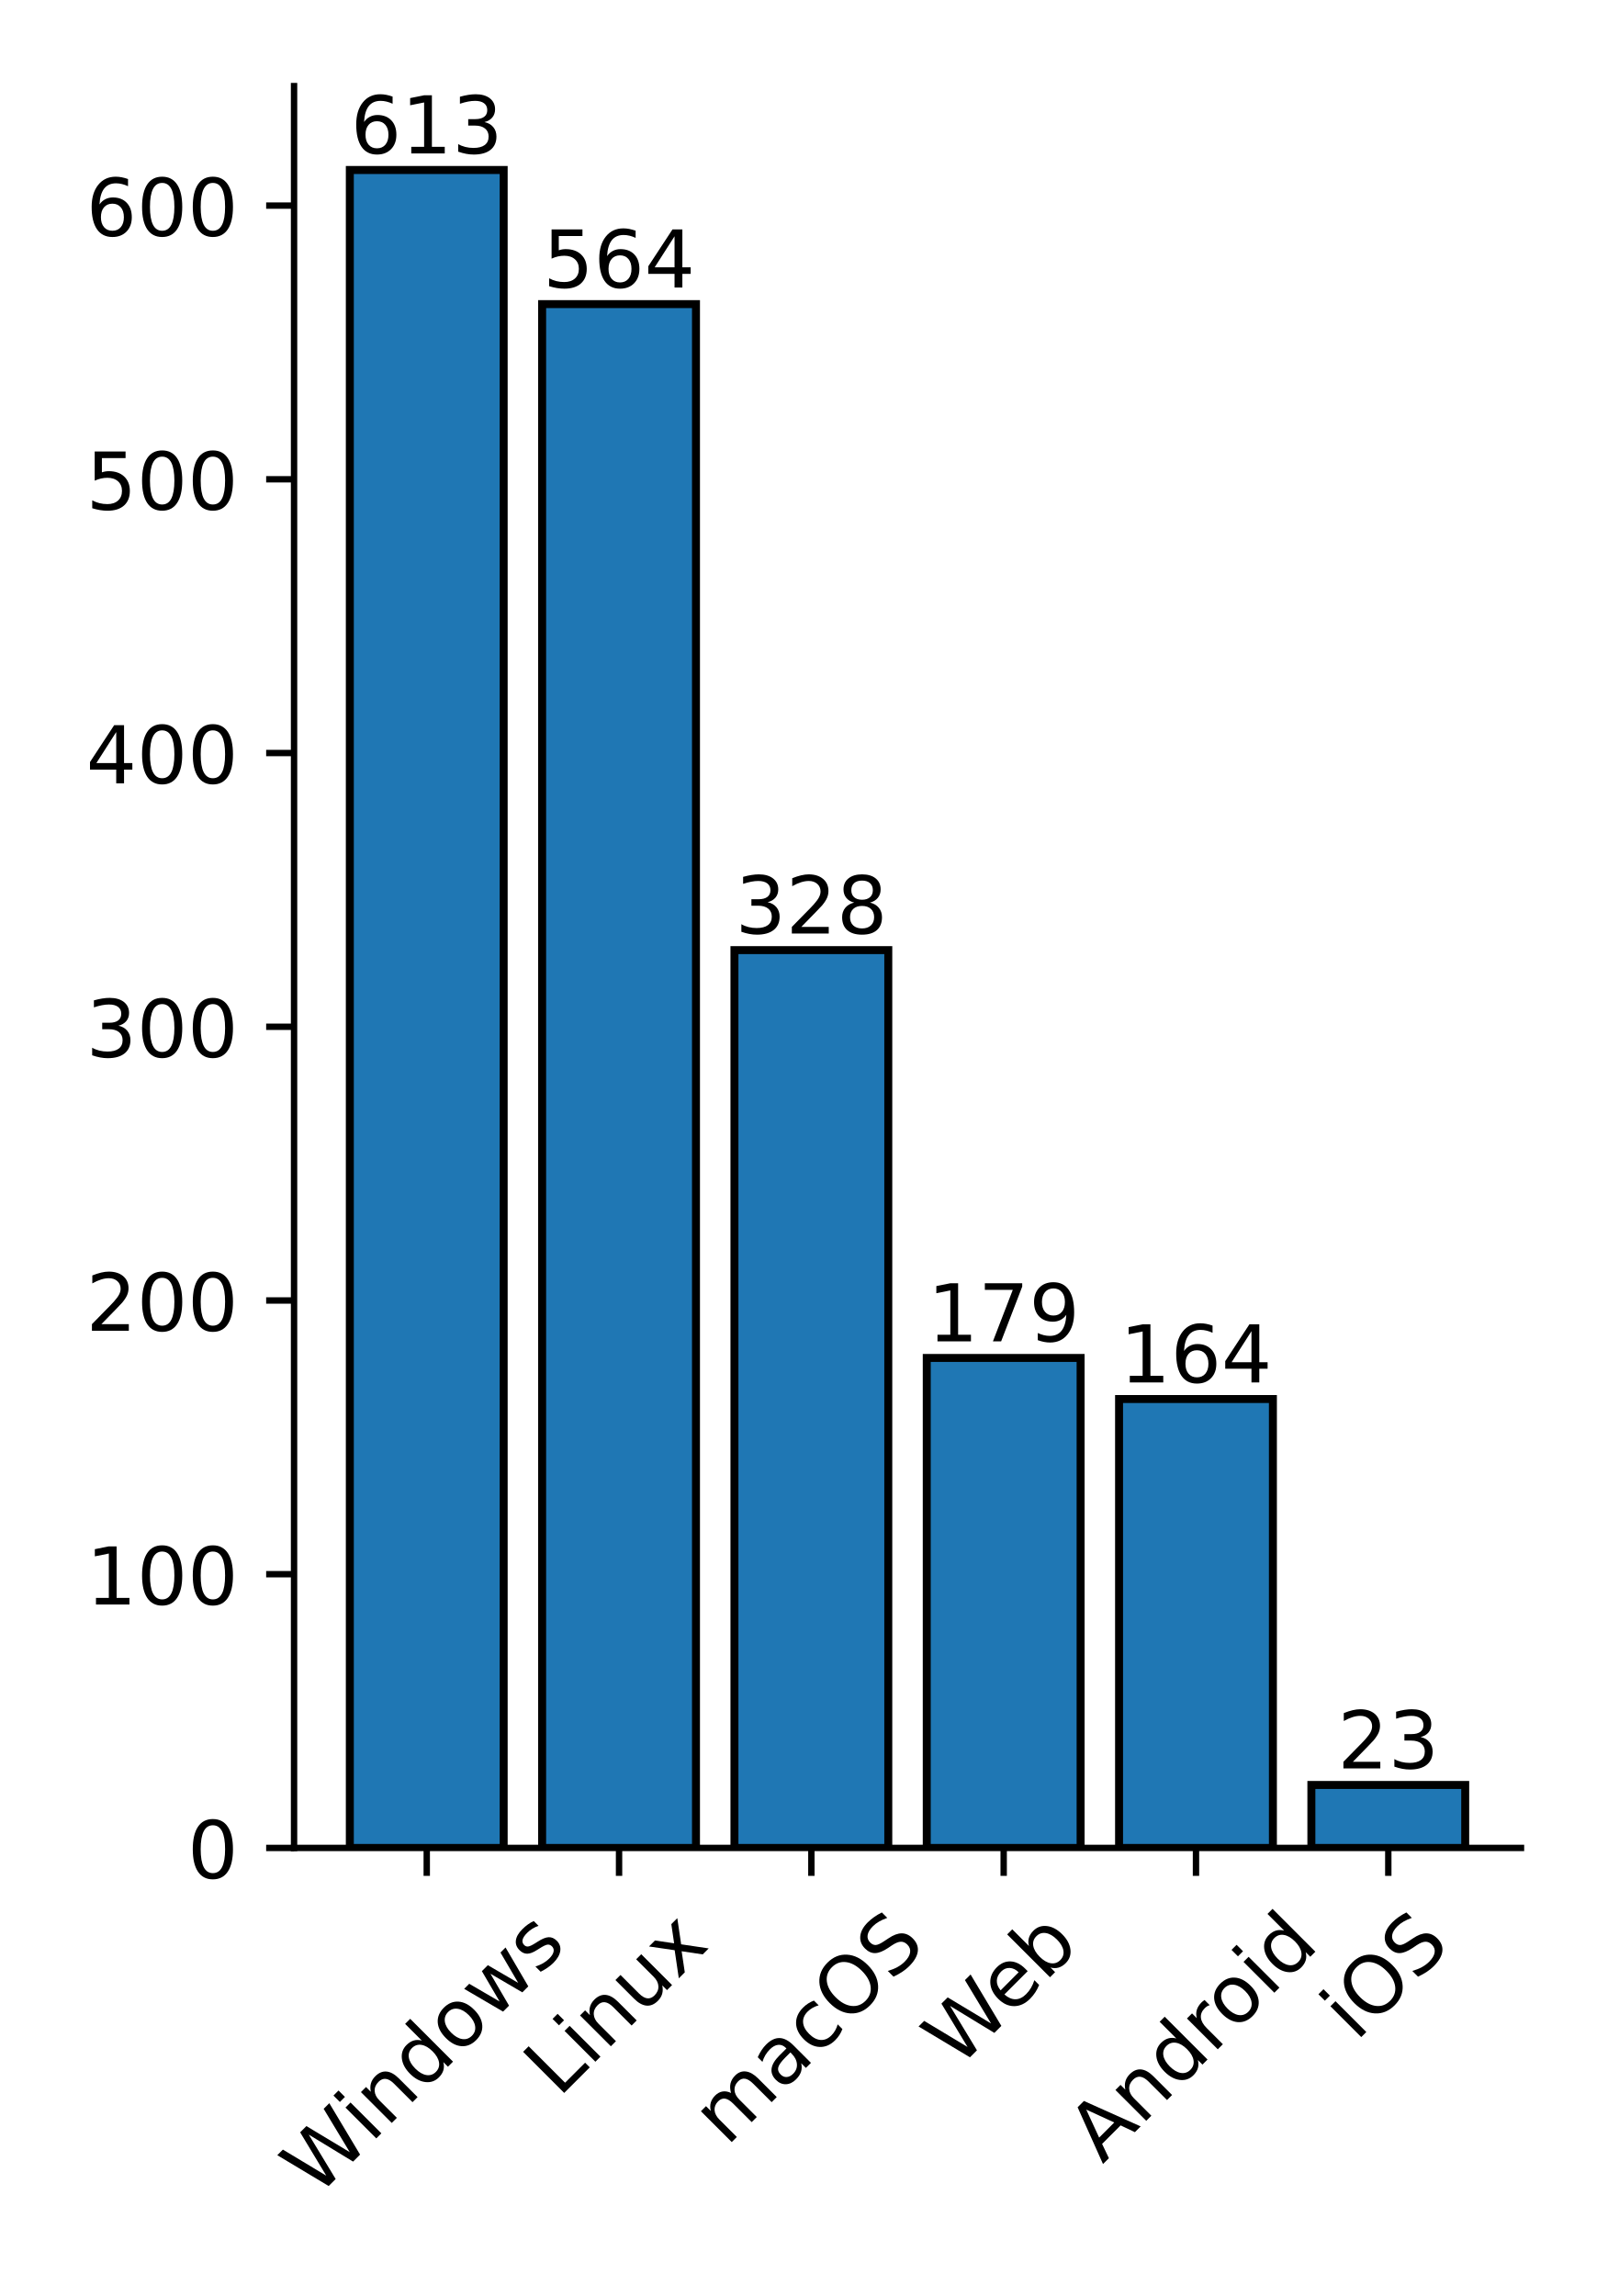
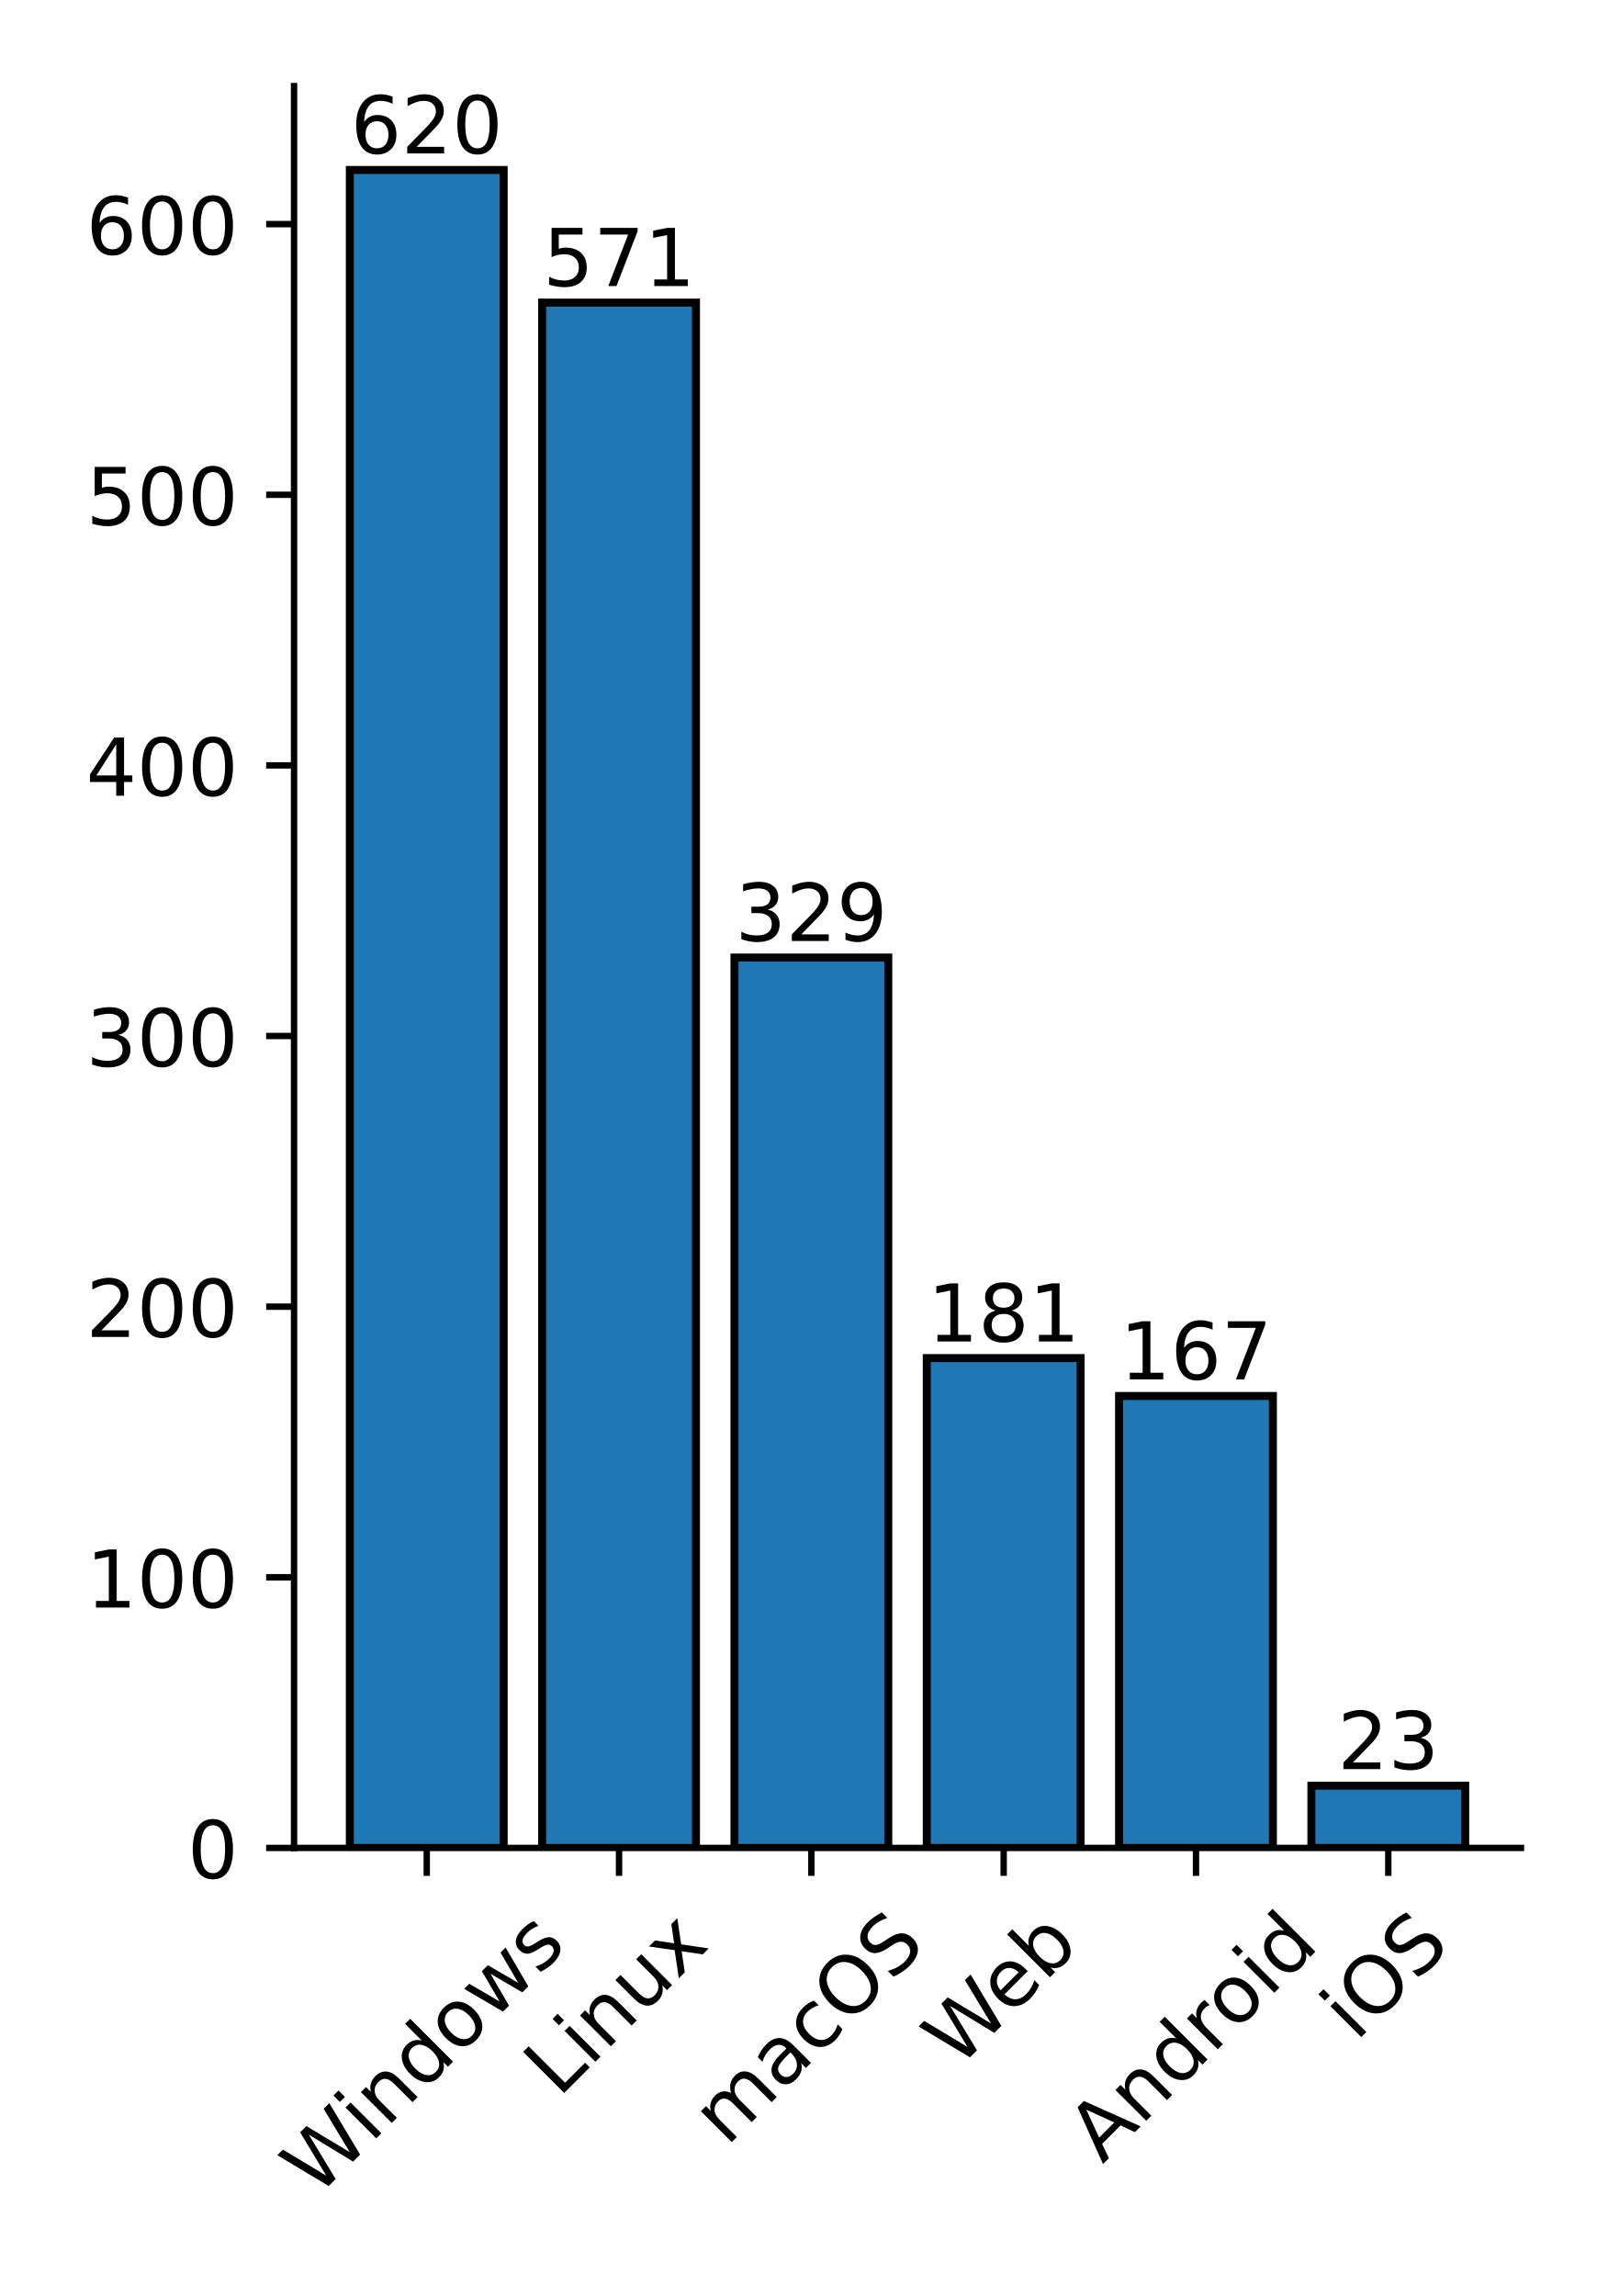
<svg xmlns="http://www.w3.org/2000/svg" xmlns:xlink="http://www.w3.org/1999/xlink" width="201.6pt" height="288pt" viewBox="0 0 201.6 288" version="1.1">
  <defs>
    <style type="text/css">*{stroke-linejoin: round; stroke-linecap: butt}</style>
  </defs>
  <g id="figure_1">
    <g id="patch_1">
      <path d="M 0 288  L 201.6 288  L 201.6 0  L 0 0  L 0 288  z " style="fill: none" />
    </g>
    <g id="axes_1">
      <g id="patch_2">
        <path d="M 36.888 231.796  L 190.8 231.796  L 190.8 10.8  L 36.888 10.8  L 36.888 231.796  z " style="fill: none" />
      </g>
      <g id="patch_3">
-         <path d="M 43.884 231.796  L 63.183 231.796  L 63.183 21.324  L 43.884 21.324  z " clip-path="url(#p7be84f092a)" style="fill: #1f77b4; stroke: #000000; stroke-linejoin: miter" />
+         <path d="M 43.884 231.796  L 63.183 231.796  L 63.183 21.324  L 43.884 21.324  z " clip-path="url(#pfb4cd9ab89)" style="fill: #1f77b4; stroke: #000000; stroke-linejoin: miter" />
      </g>
      <g id="patch_4">
-         <path d="M 68.008 231.796  L 87.307 231.796  L 87.307 38.148  L 68.008 38.148  z " clip-path="url(#p7be84f092a)" style="fill: #1f77b4; stroke: #000000; stroke-linejoin: miter" />
+         <path d="M 68.008 231.796  L 87.307 231.796  L 87.307 37.958  L 68.008 37.958  z " clip-path="url(#pfb4cd9ab89)" style="fill: #1f77b4; stroke: #000000; stroke-linejoin: miter" />
      </g>
      <g id="patch_5">
-         <path d="M 92.132 231.796  L 111.431 231.796  L 111.431 119.178  L 92.132 119.178  z " clip-path="url(#p7be84f092a)" style="fill: #1f77b4; stroke: #000000; stroke-linejoin: miter" />
+         <path d="M 92.132 231.796  L 111.431 231.796  L 111.431 120.11  L 92.132 120.11  z " clip-path="url(#pfb4cd9ab89)" style="fill: #1f77b4; stroke: #000000; stroke-linejoin: miter" />
      </g>
      <g id="patch_6">
-         <path d="M 116.256 231.796  L 135.556 231.796  L 135.556 170.337  L 116.256 170.337  z " clip-path="url(#p7be84f092a)" style="fill: #1f77b4; stroke: #000000; stroke-linejoin: miter" />
+         <path d="M 116.256 231.796  L 135.556 231.796  L 135.556 170.352  L 116.256 170.352  z " clip-path="url(#pfb4cd9ab89)" style="fill: #1f77b4; stroke: #000000; stroke-linejoin: miter" />
      </g>
      <g id="patch_7">
-         <path d="M 140.38 231.796  L 159.68 231.796  L 159.68 175.487  L 140.38 175.487  z " clip-path="url(#p7be84f092a)" style="fill: #1f77b4; stroke: #000000; stroke-linejoin: miter" />
+         <path d="M 140.38 231.796  L 159.68 231.796  L 159.68 175.105  L 140.38 175.105  z " clip-path="url(#pfb4cd9ab89)" style="fill: #1f77b4; stroke: #000000; stroke-linejoin: miter" />
      </g>
      <g id="patch_8">
-         <path d="M 164.505 231.796  L 183.804 231.796  L 183.804 223.899  L 164.505 223.899  z " clip-path="url(#p7be84f092a)" style="fill: #1f77b4; stroke: #000000; stroke-linejoin: miter" />
+         <path d="M 164.505 231.796  L 183.804 231.796  L 183.804 223.989  L 164.505 223.989  z " clip-path="url(#pfb4cd9ab89)" style="fill: #1f77b4; stroke: #000000; stroke-linejoin: miter" />
      </g>
      <g id="matplotlib.axis_1">
        <g id="xtick_1">
          <g id="line2d_1">
            <defs>
-               <path id="m3fedc0fb92" d="M 0 0  L 0 3.5  " style="stroke: #000000; stroke-width: 0.8" />
+               <path id="mc387c0a773" d="M 0 0  L 0 3.5  " style="stroke: #000000; stroke-width: 0.8" />
            </defs>
            <g>
-               <use xlink:href="#m3fedc0fb92" x="53.533" y="231.796" style="stroke: #000000; stroke-width: 0.8" />
+               <use xlink:href="#mc387c0a773" x="53.533" y="231.796" style="stroke: #000000; stroke-width: 0.8" />
            </g>
          </g>
          <g id="text_1">
            <g transform="translate(39.7043 275.7294) rotate(-45) scale(0.1 -0.1)">
              <defs>
                <path id="DejaVuSans-57" d="M 213 4666  L 850 4666  L 1831 722  L 2809 4666  L 3519 4666  L 4500 722  L 5478 4666  L 6119 4666  L 4947 0  L 4153 0  L 3169 4050  L 2175 0  L 1381 0  L 213 4666  z " transform="scale(0.015625)" />
                <path id="DejaVuSans-69" d="M 603 3500  L 1178 3500  L 1178 0  L 603 0  L 603 3500  z M 603 4863  L 1178 4863  L 1178 4134  L 603 4134  L 603 4863  z " transform="scale(0.015625)" />
                <path id="DejaVuSans-6e" d="M 3513 2113  L 3513 0  L 2938 0  L 2938 2094  Q 2938 2591 2744 2837  Q 2550 3084 2163 3084  Q 1697 3084 1428 2787  Q 1159 2491 1159 1978  L 1159 0  L 581 0  L 581 3500  L 1159 3500  L 1159 2956  Q 1366 3272 1645 3428  Q 1925 3584 2291 3584  Q 2894 3584 3203 3211  Q 3513 2838 3513 2113  z " transform="scale(0.015625)" />
                <path id="DejaVuSans-64" d="M 2906 2969  L 2906 4863  L 3481 4863  L 3481 0  L 2906 0  L 2906 525  Q 2725 213 2448 61  Q 2172 -91 1784 -91  Q 1150 -91 751 415  Q 353 922 353 1747  Q 353 2572 751 3078  Q 1150 3584 1784 3584  Q 2172 3584 2448 3432  Q 2725 3281 2906 2969  z M 947 1747  Q 947 1113 1208 752  Q 1469 391 1925 391  Q 2381 391 2643 752  Q 2906 1113 2906 1747  Q 2906 2381 2643 2742  Q 2381 3103 1925 3103  Q 1469 3103 1208 2742  Q 947 2381 947 1747  z " transform="scale(0.015625)" />
                <path id="DejaVuSans-6f" d="M 1959 3097  Q 1497 3097 1228 2736  Q 959 2375 959 1747  Q 959 1119 1226 758  Q 1494 397 1959 397  Q 2419 397 2687 759  Q 2956 1122 2956 1747  Q 2956 2369 2687 2733  Q 2419 3097 1959 3097  z M 1959 3584  Q 2709 3584 3137 3096  Q 3566 2609 3566 1747  Q 3566 888 3137 398  Q 2709 -91 1959 -91  Q 1206 -91 779 398  Q 353 888 353 1747  Q 353 2609 779 3096  Q 1206 3584 1959 3584  z " transform="scale(0.015625)" />
                <path id="DejaVuSans-77" d="M 269 3500  L 844 3500  L 1563 769  L 2278 3500  L 2956 3500  L 3675 769  L 4391 3500  L 4966 3500  L 4050 0  L 3372 0  L 2619 2869  L 1863 0  L 1184 0  L 269 3500  z " transform="scale(0.015625)" />
                <path id="DejaVuSans-73" d="M 2834 3397  L 2834 2853  Q 2591 2978 2328 3040  Q 2066 3103 1784 3103  Q 1356 3103 1142 2972  Q 928 2841 928 2578  Q 928 2378 1081 2264  Q 1234 2150 1697 2047  L 1894 2003  Q 2506 1872 2764 1633  Q 3022 1394 3022 966  Q 3022 478 2636 193  Q 2250 -91 1575 -91  Q 1294 -91 989 -36  Q 684 19 347 128  L 347 722  Q 666 556 975 473  Q 1284 391 1588 391  Q 1994 391 2212 530  Q 2431 669 2431 922  Q 2431 1156 2273 1281  Q 2116 1406 1581 1522  L 1381 1569  Q 847 1681 609 1914  Q 372 2147 372 2553  Q 372 3047 722 3315  Q 1072 3584 1716 3584  Q 2034 3584 2315 3537  Q 2597 3491 2834 3397  z " transform="scale(0.015625)" />
              </defs>
              <use xlink:href="#DejaVuSans-57" />
              <use xlink:href="#DejaVuSans-69" x="96.627" />
              <use xlink:href="#DejaVuSans-6e" x="124.41" />
              <use xlink:href="#DejaVuSans-64" x="187.789" />
              <use xlink:href="#DejaVuSans-6f" x="251.266" />
              <use xlink:href="#DejaVuSans-77" x="312.447" />
              <use xlink:href="#DejaVuSans-73" x="394.234" />
            </g>
          </g>
        </g>
        <g id="xtick_2">
          <g id="line2d_2">
            <g>
-               <use xlink:href="#m3fedc0fb92" x="77.657" y="231.796" style="stroke: #000000; stroke-width: 0.8" />
+               <use xlink:href="#mc387c0a773" x="77.657" y="231.796" style="stroke: #000000; stroke-width: 0.8" />
            </g>
          </g>
          <g id="text_2">
            <g transform="translate(70.08254 263.2214) rotate(-45) scale(0.1 -0.1)">
              <defs>
                <path id="DejaVuSans-4c" d="M 628 4666  L 1259 4666  L 1259 531  L 3531 531  L 3531 0  L 628 0  L 628 4666  z " transform="scale(0.015625)" />
                <path id="DejaVuSans-75" d="M 544 1381  L 544 3500  L 1119 3500  L 1119 1403  Q 1119 906 1312 657  Q 1506 409 1894 409  Q 2359 409 2629 706  Q 2900 1003 2900 1516  L 2900 3500  L 3475 3500  L 3475 0  L 2900 0  L 2900 538  Q 2691 219 2414 64  Q 2138 -91 1772 -91  Q 1169 -91 856 284  Q 544 659 544 1381  z M 1991 3584  L 1991 3584  z " transform="scale(0.015625)" />
                <path id="DejaVuSans-78" d="M 3513 3500  L 2247 1797  L 3578 0  L 2900 0  L 1881 1375  L 863 0  L 184 0  L 1544 1831  L 300 3500  L 978 3500  L 1906 2253  L 2834 3500  L 3513 3500  z " transform="scale(0.015625)" />
              </defs>
              <use xlink:href="#DejaVuSans-4c" />
              <use xlink:href="#DejaVuSans-69" x="55.713" />
              <use xlink:href="#DejaVuSans-6e" x="83.496" />
              <use xlink:href="#DejaVuSans-75" x="146.875" />
              <use xlink:href="#DejaVuSans-78" x="210.254" />
            </g>
          </g>
        </g>
        <g id="xtick_3">
          <g id="line2d_3">
            <g>
-               <use xlink:href="#m3fedc0fb92" x="101.782" y="231.796" style="stroke: #000000; stroke-width: 0.8" />
+               <use xlink:href="#mc387c0a773" x="101.782" y="231.796" style="stroke: #000000; stroke-width: 0.8" />
            </g>
          </g>
          <g id="text_3">
            <g transform="translate(91.15073 269.3334) rotate(-45) scale(0.1 -0.1)">
              <defs>
                <path id="DejaVuSans-6d" d="M 3328 2828  Q 3544 3216 3844 3400  Q 4144 3584 4550 3584  Q 5097 3584 5394 3201  Q 5691 2819 5691 2113  L 5691 0  L 5113 0  L 5113 2094  Q 5113 2597 4934 2840  Q 4756 3084 4391 3084  Q 3944 3084 3684 2787  Q 3425 2491 3425 1978  L 3425 0  L 2847 0  L 2847 2094  Q 2847 2600 2669 2842  Q 2491 3084 2119 3084  Q 1678 3084 1418 2786  Q 1159 2488 1159 1978  L 1159 0  L 581 0  L 581 3500  L 1159 3500  L 1159 2956  Q 1356 3278 1631 3431  Q 1906 3584 2284 3584  Q 2666 3584 2933 3390  Q 3200 3197 3328 2828  z " transform="scale(0.015625)" />
                <path id="DejaVuSans-61" d="M 2194 1759  Q 1497 1759 1228 1600  Q 959 1441 959 1056  Q 959 750 1161 570  Q 1363 391 1709 391  Q 2188 391 2477 730  Q 2766 1069 2766 1631  L 2766 1759  L 2194 1759  z M 3341 1997  L 3341 0  L 2766 0  L 2766 531  Q 2569 213 2275 61  Q 1981 -91 1556 -91  Q 1019 -91 701 211  Q 384 513 384 1019  Q 384 1609 779 1909  Q 1175 2209 1959 2209  L 2766 2209  L 2766 2266  Q 2766 2663 2505 2880  Q 2244 3097 1772 3097  Q 1472 3097 1187 3025  Q 903 2953 641 2809  L 641 3341  Q 956 3463 1253 3523  Q 1550 3584 1831 3584  Q 2591 3584 2966 3190  Q 3341 2797 3341 1997  z " transform="scale(0.015625)" />
                <path id="DejaVuSans-63" d="M 3122 3366  L 3122 2828  Q 2878 2963 2633 3030  Q 2388 3097 2138 3097  Q 1578 3097 1268 2742  Q 959 2388 959 1747  Q 959 1106 1268 751  Q 1578 397 2138 397  Q 2388 397 2633 464  Q 2878 531 3122 666  L 3122 134  Q 2881 22 2623 -34  Q 2366 -91 2075 -91  Q 1284 -91 818 406  Q 353 903 353 1747  Q 353 2603 823 3093  Q 1294 3584 2113 3584  Q 2378 3584 2631 3529  Q 2884 3475 3122 3366  z " transform="scale(0.015625)" />
                <path id="DejaVuSans-4f" d="M 2522 4238  Q 1834 4238 1429 3725  Q 1025 3213 1025 2328  Q 1025 1447 1429 934  Q 1834 422 2522 422  Q 3209 422 3611 934  Q 4013 1447 4013 2328  Q 4013 3213 3611 3725  Q 3209 4238 2522 4238  z M 2522 4750  Q 3503 4750 4090 4092  Q 4678 3434 4678 2328  Q 4678 1225 4090 567  Q 3503 -91 2522 -91  Q 1538 -91 948 565  Q 359 1222 359 2328  Q 359 3434 948 4092  Q 1538 4750 2522 4750  z " transform="scale(0.015625)" />
                <path id="DejaVuSans-53" d="M 3425 4513  L 3425 3897  Q 3066 4069 2747 4153  Q 2428 4238 2131 4238  Q 1616 4238 1336 4038  Q 1056 3838 1056 3469  Q 1056 3159 1242 3001  Q 1428 2844 1947 2747  L 2328 2669  Q 3034 2534 3370 2195  Q 3706 1856 3706 1288  Q 3706 609 3251 259  Q 2797 -91 1919 -91  Q 1588 -91 1214 -16  Q 841 59 441 206  L 441 856  Q 825 641 1194 531  Q 1563 422 1919 422  Q 2459 422 2753 634  Q 3047 847 3047 1241  Q 3047 1584 2836 1778  Q 2625 1972 2144 2069  L 1759 2144  Q 1053 2284 737 2584  Q 422 2884 422 3419  Q 422 4038 858 4394  Q 1294 4750 2059 4750  Q 2388 4750 2728 4690  Q 3069 4631 3425 4513  z " transform="scale(0.015625)" />
              </defs>
              <use xlink:href="#DejaVuSans-6d" />
              <use xlink:href="#DejaVuSans-61" x="97.412" />
              <use xlink:href="#DejaVuSans-63" x="158.691" />
              <use xlink:href="#DejaVuSans-4f" x="213.672" />
              <use xlink:href="#DejaVuSans-53" x="292.383" />
            </g>
          </g>
        </g>
        <g id="xtick_4">
          <g id="line2d_4">
            <g>
-               <use xlink:href="#m3fedc0fb92" x="125.906" y="231.796" style="stroke: #000000; stroke-width: 0.8" />
+               <use xlink:href="#mc387c0a773" x="125.906" y="231.796" style="stroke: #000000; stroke-width: 0.8" />
            </g>
          </g>
          <g id="text_4">
            <g transform="translate(120.149 259.5853) rotate(-45) scale(0.1 -0.1)">
              <defs>
                <path id="DejaVuSans-65" d="M 3597 1894  L 3597 1613  L 953 1613  Q 991 1019 1311 708  Q 1631 397 2203 397  Q 2534 397 2845 478  Q 3156 559 3463 722  L 3463 178  Q 3153 47 2828 -22  Q 2503 -91 2169 -91  Q 1331 -91 842 396  Q 353 884 353 1716  Q 353 2575 817 3079  Q 1281 3584 2069 3584  Q 2775 3584 3186 3129  Q 3597 2675 3597 1894  z M 3022 2063  Q 3016 2534 2758 2815  Q 2500 3097 2075 3097  Q 1594 3097 1305 2825  Q 1016 2553 972 2059  L 3022 2063  z " transform="scale(0.015625)" />
                <path id="DejaVuSans-62" d="M 3116 1747  Q 3116 2381 2855 2742  Q 2594 3103 2138 3103  Q 1681 3103 1420 2742  Q 1159 2381 1159 1747  Q 1159 1113 1420 752  Q 1681 391 2138 391  Q 2594 391 2855 752  Q 3116 1113 3116 1747  z M 1159 2969  Q 1341 3281 1617 3432  Q 1894 3584 2278 3584  Q 2916 3584 3314 3078  Q 3713 2572 3713 1747  Q 3713 922 3314 415  Q 2916 -91 2278 -91  Q 1894 -91 1617 61  Q 1341 213 1159 525  L 1159 0  L 581 0  L 581 4863  L 1159 4863  L 1159 2969  z " transform="scale(0.015625)" />
              </defs>
              <use xlink:href="#DejaVuSans-57" />
              <use xlink:href="#DejaVuSans-65" x="93.002" />
              <use xlink:href="#DejaVuSans-62" x="154.525" />
            </g>
          </g>
        </g>
        <g id="xtick_5">
          <g id="line2d_5">
            <g>
-               <use xlink:href="#m3fedc0fb92" x="150.03" y="231.796" style="stroke: #000000; stroke-width: 0.8" />
+               <use xlink:href="#mc387c0a773" x="150.03" y="231.796" style="stroke: #000000; stroke-width: 0.8" />
            </g>
          </g>
          <g id="text_5">
            <g transform="translate(138.3136 271.5045) rotate(-45) scale(0.1 -0.1)">
              <defs>
                <path id="DejaVuSans-41" d="M 2188 4044  L 1331 1722  L 3047 1722  L 2188 4044  z M 1831 4666  L 2547 4666  L 4325 0  L 3669 0  L 3244 1197  L 1141 1197  L 716 0  L 50 0  L 1831 4666  z " transform="scale(0.015625)" />
                <path id="DejaVuSans-72" d="M 2631 2963  Q 2534 3019 2420 3045  Q 2306 3072 2169 3072  Q 1681 3072 1420 2755  Q 1159 2438 1159 1844  L 1159 0  L 581 0  L 581 3500  L 1159 3500  L 1159 2956  Q 1341 3275 1631 3429  Q 1922 3584 2338 3584  Q 2397 3584 2469 3576  Q 2541 3569 2628 3553  L 2631 2963  z " transform="scale(0.015625)" />
              </defs>
              <use xlink:href="#DejaVuSans-41" />
              <use xlink:href="#DejaVuSans-6e" x="68.408" />
              <use xlink:href="#DejaVuSans-64" x="131.787" />
              <use xlink:href="#DejaVuSans-72" x="195.264" />
              <use xlink:href="#DejaVuSans-6f" x="234.127" />
              <use xlink:href="#DejaVuSans-69" x="295.309" />
              <use xlink:href="#DejaVuSans-64" x="323.092" />
            </g>
          </g>
        </g>
        <g id="xtick_6">
          <g id="line2d_6">
            <g>
-               <use xlink:href="#m3fedc0fb92" x="174.154" y="231.796" style="stroke: #000000; stroke-width: 0.8" />
+               <use xlink:href="#mc387c0a773" x="174.154" y="231.796" style="stroke: #000000; stroke-width: 0.8" />
            </g>
          </g>
          <g id="text_6">
            <g transform="translate(170.0956 256.189) rotate(-45) scale(0.1 -0.1)">
              <use xlink:href="#DejaVuSans-69" />
              <use xlink:href="#DejaVuSans-4f" x="27.783" />
              <use xlink:href="#DejaVuSans-53" x="106.494" />
            </g>
          </g>
        </g>
      </g>
      <g id="matplotlib.axis_2">
        <g id="ytick_1">
          <g id="line2d_7">
            <defs>
-               <path id="m685e55234a" d="M 0 0  L -3.5 0  " style="stroke: #000000; stroke-width: 0.8" />
+               <path id="m13ed92b232" d="M 0 0  L -3.5 0  " style="stroke: #000000; stroke-width: 0.8" />
            </defs>
            <g>
-               <use xlink:href="#m685e55234a" x="36.888" y="231.796" style="stroke: #000000; stroke-width: 0.8" />
+               <use xlink:href="#m13ed92b232" x="36.888" y="231.796" style="stroke: #000000; stroke-width: 0.8" />
            </g>
          </g>
          <g id="text_7">
            <g transform="translate(23.525 235.5956) scale(0.1 -0.1)">
              <defs>
                <path id="DejaVuSans-30" d="M 2034 4250  Q 1547 4250 1301 3770  Q 1056 3291 1056 2328  Q 1056 1369 1301 889  Q 1547 409 2034 409  Q 2525 409 2770 889  Q 3016 1369 3016 2328  Q 3016 3291 2770 3770  Q 2525 4250 2034 4250  z M 2034 4750  Q 2819 4750 3233 4129  Q 3647 3509 3647 2328  Q 3647 1150 3233 529  Q 2819 -91 2034 -91  Q 1250 -91 836 529  Q 422 1150 422 2328  Q 422 3509 836 4129  Q 1250 4750 2034 4750  z " transform="scale(0.015625)" />
              </defs>
              <use xlink:href="#DejaVuSans-30" />
            </g>
          </g>
        </g>
        <g id="ytick_2">
          <g id="line2d_8">
            <g>
-               <use xlink:href="#m685e55234a" x="36.888" y="197.462" style="stroke: #000000; stroke-width: 0.8" />
+               <use xlink:href="#m13ed92b232" x="36.888" y="197.849" style="stroke: #000000; stroke-width: 0.8" />
            </g>
          </g>
          <g id="text_8">
-             <g transform="translate(10.8 201.2607) scale(0.1 -0.1)">
+             <g transform="translate(10.8 201.6484) scale(0.1 -0.1)">
              <defs>
                <path id="DejaVuSans-31" d="M 794 531  L 1825 531  L 1825 4091  L 703 3866  L 703 4441  L 1819 4666  L 2450 4666  L 2450 531  L 3481 531  L 3481 0  L 794 0  L 794 531  z " transform="scale(0.015625)" />
              </defs>
              <use xlink:href="#DejaVuSans-31" />
              <use xlink:href="#DejaVuSans-30" x="63.623" />
              <use xlink:href="#DejaVuSans-30" x="127.246" />
            </g>
          </g>
        </g>
        <g id="ytick_3">
          <g id="line2d_9">
            <g>
-               <use xlink:href="#m685e55234a" x="36.888" y="163.127" style="stroke: #000000; stroke-width: 0.8" />
+               <use xlink:href="#m13ed92b232" x="36.888" y="163.902" style="stroke: #000000; stroke-width: 0.8" />
            </g>
          </g>
          <g id="text_9">
-             <g transform="translate(10.8 166.9259) scale(0.1 -0.1)">
+             <g transform="translate(10.8 167.7012) scale(0.1 -0.1)">
              <defs>
                <path id="DejaVuSans-32" d="M 1228 531  L 3431 531  L 3431 0  L 469 0  L 469 531  Q 828 903 1448 1529  Q 2069 2156 2228 2338  Q 2531 2678 2651 2914  Q 2772 3150 2772 3378  Q 2772 3750 2511 3984  Q 2250 4219 1831 4219  Q 1534 4219 1204 4116  Q 875 4013 500 3803  L 500 4441  Q 881 4594 1212 4672  Q 1544 4750 1819 4750  Q 2544 4750 2975 4387  Q 3406 4025 3406 3419  Q 3406 3131 3298 2873  Q 3191 2616 2906 2266  Q 2828 2175 2409 1742  Q 1991 1309 1228 531  z " transform="scale(0.015625)" />
              </defs>
              <use xlink:href="#DejaVuSans-32" />
              <use xlink:href="#DejaVuSans-30" x="63.623" />
              <use xlink:href="#DejaVuSans-30" x="127.246" />
            </g>
          </g>
        </g>
        <g id="ytick_4">
          <g id="line2d_10">
            <g>
-               <use xlink:href="#m685e55234a" x="36.888" y="128.792" style="stroke: #000000; stroke-width: 0.8" />
+               <use xlink:href="#m13ed92b232" x="36.888" y="129.955" style="stroke: #000000; stroke-width: 0.8" />
            </g>
          </g>
          <g id="text_10">
-             <g transform="translate(10.8 132.591) scale(0.1 -0.1)">
+             <g transform="translate(10.8 133.7539) scale(0.1 -0.1)">
              <defs>
                <path id="DejaVuSans-33" d="M 2597 2516  Q 3050 2419 3304 2112  Q 3559 1806 3559 1356  Q 3559 666 3084 287  Q 2609 -91 1734 -91  Q 1441 -91 1130 -33  Q 819 25 488 141  L 488 750  Q 750 597 1062 519  Q 1375 441 1716 441  Q 2309 441 2620 675  Q 2931 909 2931 1356  Q 2931 1769 2642 2001  Q 2353 2234 1838 2234  L 1294 2234  L 1294 2753  L 1863 2753  Q 2328 2753 2575 2939  Q 2822 3125 2822 3475  Q 2822 3834 2567 4026  Q 2313 4219 1838 4219  Q 1578 4219 1281 4162  Q 984 4106 628 3988  L 628 4550  Q 988 4650 1302 4700  Q 1616 4750 1894 4750  Q 2613 4750 3031 4423  Q 3450 4097 3450 3541  Q 3450 3153 3228 2886  Q 3006 2619 2597 2516  z " transform="scale(0.015625)" />
              </defs>
              <use xlink:href="#DejaVuSans-33" />
              <use xlink:href="#DejaVuSans-30" x="63.623" />
              <use xlink:href="#DejaVuSans-30" x="127.246" />
            </g>
          </g>
        </g>
        <g id="ytick_5">
          <g id="line2d_11">
            <g>
-               <use xlink:href="#m685e55234a" x="36.888" y="94.457" style="stroke: #000000; stroke-width: 0.8" />
+               <use xlink:href="#m13ed92b232" x="36.888" y="96.008" style="stroke: #000000; stroke-width: 0.8" />
            </g>
          </g>
          <g id="text_11">
-             <g transform="translate(10.8 98.25612) scale(0.1 -0.1)">
+             <g transform="translate(10.8 99.80673) scale(0.1 -0.1)">
              <defs>
                <path id="DejaVuSans-34" d="M 2419 4116  L 825 1625  L 2419 1625  L 2419 4116  z M 2253 4666  L 3047 4666  L 3047 1625  L 3713 1625  L 3713 1100  L 3047 1100  L 3047 0  L 2419 0  L 2419 1100  L 313 1100  L 313 1709  L 2253 4666  z " transform="scale(0.015625)" />
              </defs>
              <use xlink:href="#DejaVuSans-34" />
              <use xlink:href="#DejaVuSans-30" x="63.623" />
              <use xlink:href="#DejaVuSans-30" x="127.246" />
            </g>
          </g>
        </g>
        <g id="ytick_6">
          <g id="line2d_12">
            <g>
-               <use xlink:href="#m685e55234a" x="36.888" y="60.122" style="stroke: #000000; stroke-width: 0.8" />
+               <use xlink:href="#m13ed92b232" x="36.888" y="62.06" style="stroke: #000000; stroke-width: 0.8" />
            </g>
          </g>
          <g id="text_12">
-             <g transform="translate(10.8 63.92125) scale(0.1 -0.1)">
+             <g transform="translate(10.8 65.85951) scale(0.1 -0.1)">
              <defs>
                <path id="DejaVuSans-35" d="M 691 4666  L 3169 4666  L 3169 4134  L 1269 4134  L 1269 2991  Q 1406 3038 1543 3061  Q 1681 3084 1819 3084  Q 2600 3084 3056 2656  Q 3513 2228 3513 1497  Q 3513 744 3044 326  Q 2575 -91 1722 -91  Q 1428 -91 1123 -41  Q 819 9 494 109  L 494 744  Q 775 591 1075 516  Q 1375 441 1709 441  Q 2250 441 2565 725  Q 2881 1009 2881 1497  Q 2881 1984 2565 2268  Q 2250 2553 1709 2553  Q 1456 2553 1204 2497  Q 953 2441 691 2322  L 691 4666  z " transform="scale(0.015625)" />
              </defs>
              <use xlink:href="#DejaVuSans-35" />
              <use xlink:href="#DejaVuSans-30" x="63.623" />
              <use xlink:href="#DejaVuSans-30" x="127.246" />
            </g>
          </g>
        </g>
        <g id="ytick_7">
          <g id="line2d_13">
            <g>
-               <use xlink:href="#m685e55234a" x="36.888" y="25.787" style="stroke: #000000; stroke-width: 0.8" />
+               <use xlink:href="#m13ed92b232" x="36.888" y="28.113" style="stroke: #000000; stroke-width: 0.8" />
            </g>
          </g>
          <g id="text_13">
-             <g transform="translate(10.8 29.58639) scale(0.1 -0.1)">
+             <g transform="translate(10.8 31.9123) scale(0.1 -0.1)">
              <defs>
                <path id="DejaVuSans-36" d="M 2113 2584  Q 1688 2584 1439 2293  Q 1191 2003 1191 1497  Q 1191 994 1439 701  Q 1688 409 2113 409  Q 2538 409 2786 701  Q 3034 994 3034 1497  Q 3034 2003 2786 2293  Q 2538 2584 2113 2584  z M 3366 4563  L 3366 3988  Q 3128 4100 2886 4159  Q 2644 4219 2406 4219  Q 1781 4219 1451 3797  Q 1122 3375 1075 2522  Q 1259 2794 1537 2939  Q 1816 3084 2150 3084  Q 2853 3084 3261 2657  Q 3669 2231 3669 1497  Q 3669 778 3244 343  Q 2819 -91 2113 -91  Q 1303 -91 875 529  Q 447 1150 447 2328  Q 447 3434 972 4092  Q 1497 4750 2381 4750  Q 2619 4750 2861 4703  Q 3103 4656 3366 4563  z " transform="scale(0.015625)" />
              </defs>
              <use xlink:href="#DejaVuSans-36" />
              <use xlink:href="#DejaVuSans-30" x="63.623" />
              <use xlink:href="#DejaVuSans-30" x="127.246" />
            </g>
          </g>
        </g>
      </g>
      <g id="patch_9">
        <path d="M 36.888 231.796  L 36.888 10.8  " style="fill: none; stroke: #000000; stroke-width: 0.8; stroke-linejoin: miter; stroke-linecap: square" />
      </g>
      <g id="patch_10">
        <path d="M 36.888 231.796  L 190.8 231.796  " style="fill: none; stroke: #000000; stroke-width: 0.8; stroke-linejoin: miter; stroke-linecap: square" />
      </g>
      <g id="text_14">
        <g transform="translate(43.98946 19.24395) scale(0.1 -0.1)">
          <use xlink:href="#DejaVuSans-36" />
-           <use xlink:href="#DejaVuSans-31" x="63.623" />
-           <use xlink:href="#DejaVuSans-33" x="127.246" />
+           <use xlink:href="#DejaVuSans-32" x="63.623" />
+           <use xlink:href="#DejaVuSans-30" x="127.246" />
        </g>
      </g>
      <g id="text_15">
-         <g transform="translate(68.11368 36.06803) scale(0.1 -0.1)">
+         <g transform="translate(68.11368 35.87808) scale(0.1 -0.1)">
+           <defs>
+             <path id="DejaVuSans-37" d="M 525 4666  L 3525 4666  L 3525 4397  L 1831 0  L 1172 0  L 2766 4134  L 525 4134  L 525 4666  z " transform="scale(0.015625)" />
+           </defs>
          <use xlink:href="#DejaVuSans-35" />
-           <use xlink:href="#DejaVuSans-36" x="63.623" />
-           <use xlink:href="#DejaVuSans-34" x="127.246" />
+           <use xlink:href="#DejaVuSans-37" x="63.623" />
+           <use xlink:href="#DejaVuSans-31" x="127.246" />
        </g>
      </g>
      <g id="text_16">
-         <g transform="translate(92.23789 117.0983) scale(0.1 -0.1)">
+         <g transform="translate(92.23789 118.0303) scale(0.1 -0.1)">
+           <defs>
+             <path id="DejaVuSans-39" d="M 703 97  L 703 672  Q 941 559 1184 500  Q 1428 441 1663 441  Q 2288 441 2617 861  Q 2947 1281 2994 2138  Q 2813 1869 2534 1725  Q 2256 1581 1919 1581  Q 1219 1581 811 2004  Q 403 2428 403 3163  Q 403 3881 828 4315  Q 1253 4750 1959 4750  Q 2769 4750 3195 4129  Q 3622 3509 3622 2328  Q 3622 1225 3098 567  Q 2575 -91 1691 -91  Q 1453 -91 1209 -44  Q 966 3 703 97  z M 1959 2075  Q 2384 2075 2632 2365  Q 2881 2656 2881 3163  Q 2881 3666 2632 3958  Q 2384 4250 1959 4250  Q 1534 4250 1286 3958  Q 1038 3666 1038 3163  Q 1038 2656 1286 2365  Q 1534 2075 1959 2075  z " transform="scale(0.015625)" />
+           </defs>
+           <use xlink:href="#DejaVuSans-33" />
+           <use xlink:href="#DejaVuSans-32" x="63.623" />
+           <use xlink:href="#DejaVuSans-39" x="127.246" />
+         </g>
+       </g>
+       <g id="text_17">
+         <g transform="translate(116.3621 168.2722) scale(0.1 -0.1)">
          <defs>
            <path id="DejaVuSans-38" d="M 2034 2216  Q 1584 2216 1326 1975  Q 1069 1734 1069 1313  Q 1069 891 1326 650  Q 1584 409 2034 409  Q 2484 409 2743 651  Q 3003 894 3003 1313  Q 3003 1734 2745 1975  Q 2488 2216 2034 2216  z M 1403 2484  Q 997 2584 770 2862  Q 544 3141 544 3541  Q 544 4100 942 4425  Q 1341 4750 2034 4750  Q 2731 4750 3128 4425  Q 3525 4100 3525 3541  Q 3525 3141 3298 2862  Q 3072 2584 2669 2484  Q 3125 2378 3379 2068  Q 3634 1759 3634 1313  Q 3634 634 3220 271  Q 2806 -91 2034 -91  Q 1263 -91 848 271  Q 434 634 434 1313  Q 434 1759 690 2068  Q 947 2378 1403 2484  z M 1172 3481  Q 1172 3119 1398 2916  Q 1625 2713 2034 2713  Q 2441 2713 2670 2916  Q 2900 3119 2900 3481  Q 2900 3844 2670 4047  Q 2441 4250 2034 4250  Q 1625 4250 1398 4047  Q 1172 3844 1172 3481  z " transform="scale(0.015625)" />
          </defs>
-           <use xlink:href="#DejaVuSans-33" />
-           <use xlink:href="#DejaVuSans-32" x="63.623" />
-           <use xlink:href="#DejaVuSans-38" x="127.246" />
-         </g>
-       </g>
-       <g id="text_17">
-         <g transform="translate(116.3621 168.2573) scale(0.1 -0.1)">
-           <defs>
-             <path id="DejaVuSans-37" d="M 525 4666  L 3525 4666  L 3525 4397  L 1831 0  L 1172 0  L 2766 4134  L 525 4134  L 525 4666  z " transform="scale(0.015625)" />
-             <path id="DejaVuSans-39" d="M 703 97  L 703 672  Q 941 559 1184 500  Q 1428 441 1663 441  Q 2288 441 2617 861  Q 2947 1281 2994 2138  Q 2813 1869 2534 1725  Q 2256 1581 1919 1581  Q 1219 1581 811 2004  Q 403 2428 403 3163  Q 403 3881 828 4315  Q 1253 4750 1959 4750  Q 2769 4750 3195 4129  Q 3622 3509 3622 2328  Q 3622 1225 3098 567  Q 2575 -91 1691 -91  Q 1453 -91 1209 -44  Q 966 3 703 97  z M 1959 2075  Q 2384 2075 2632 2365  Q 2881 2656 2881 3163  Q 2881 3666 2632 3958  Q 2384 4250 1959 4250  Q 1534 4250 1286 3958  Q 1038 3666 1038 3163  Q 1038 2656 1286 2365  Q 1534 2075 1959 2075  z " transform="scale(0.015625)" />
-           </defs>
          <use xlink:href="#DejaVuSans-31" />
-           <use xlink:href="#DejaVuSans-37" x="63.623" />
-           <use xlink:href="#DejaVuSans-39" x="127.246" />
+           <use xlink:href="#DejaVuSans-38" x="63.623" />
+           <use xlink:href="#DejaVuSans-31" x="127.246" />
        </g>
      </g>
      <g id="text_18">
-         <g transform="translate(140.4863 173.4075) scale(0.1 -0.1)">
+         <g transform="translate(140.4863 173.0248) scale(0.1 -0.1)">
          <use xlink:href="#DejaVuSans-31" />
          <use xlink:href="#DejaVuSans-36" x="63.623" />
-           <use xlink:href="#DejaVuSans-34" x="127.246" />
+           <use xlink:href="#DejaVuSans-37" x="127.246" />
        </g>
      </g>
      <g id="text_19">
-         <g transform="translate(167.7918 221.8197) scale(0.1 -0.1)">
+         <g transform="translate(167.7918 221.9088) scale(0.1 -0.1)">
          <use xlink:href="#DejaVuSans-32" />
          <use xlink:href="#DejaVuSans-33" x="63.623" />
        </g>
      </g>
    </g>
  </g>
  <defs>
-     <clipPath id="p7be84f092a">
+     <clipPath id="pfb4cd9ab89">
      <rect x="36.888" y="10.8" width="153.912" height="220.996" />
    </clipPath>
  </defs>
</svg>
